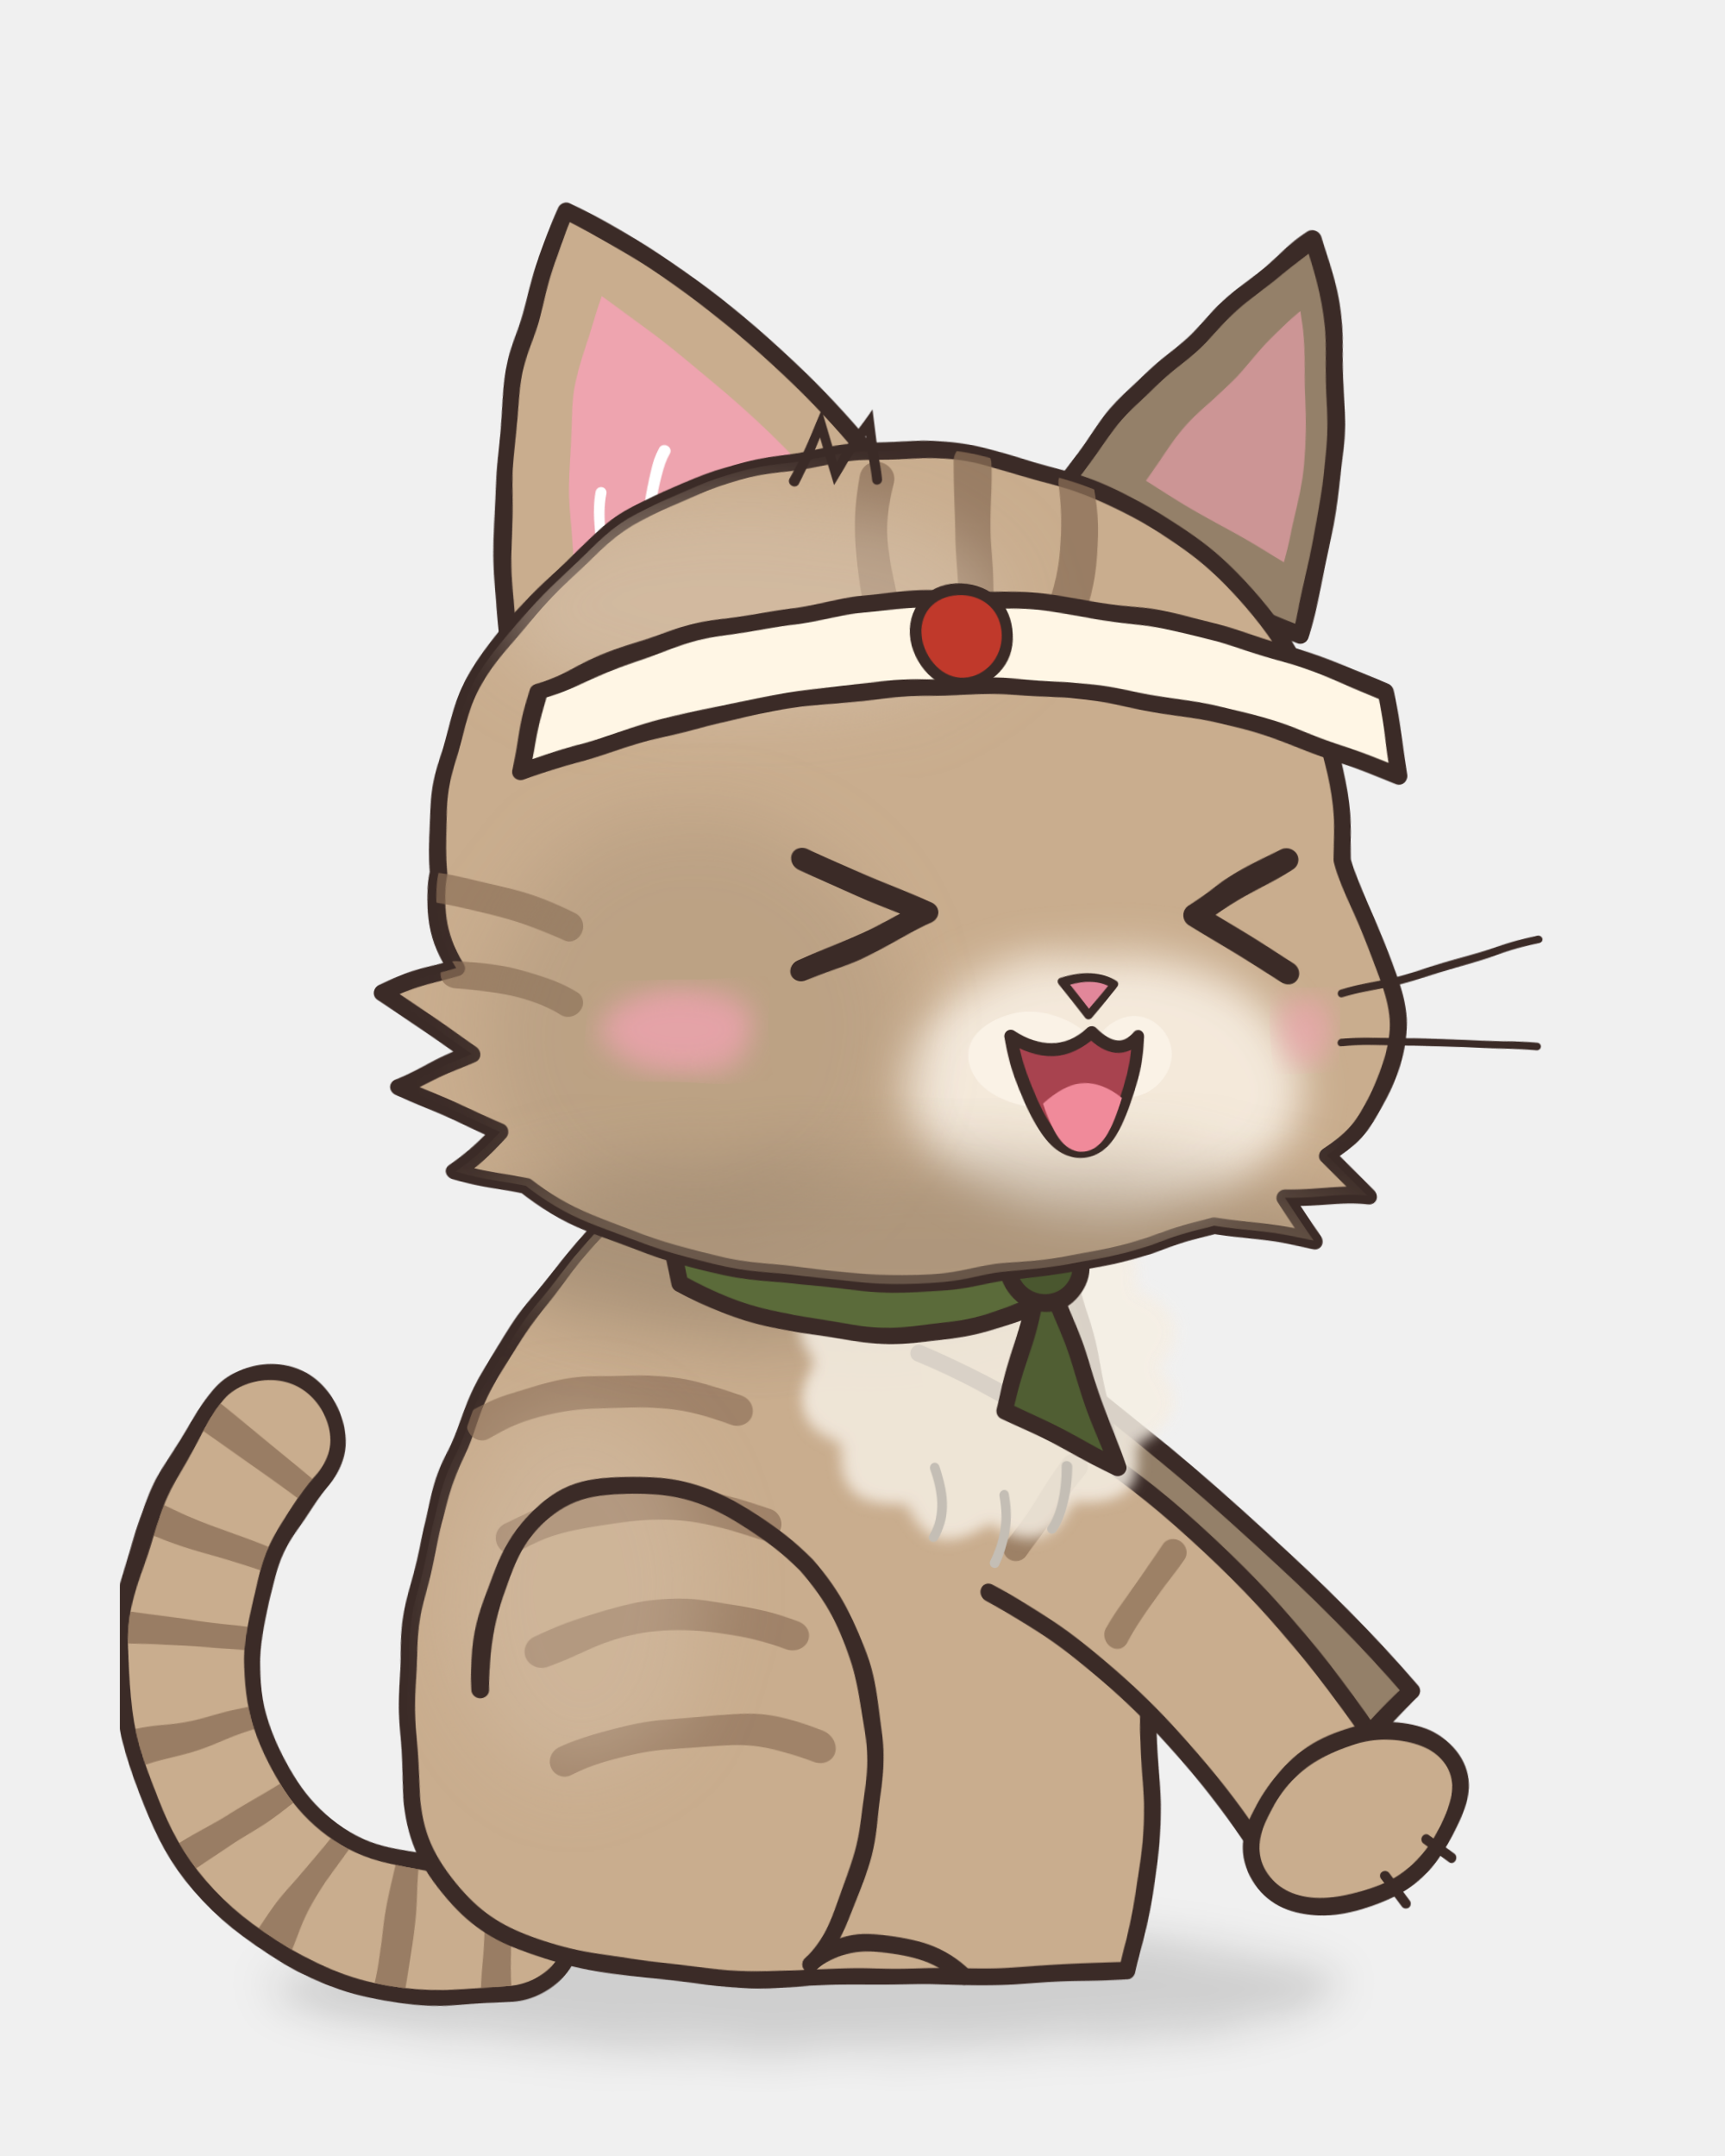
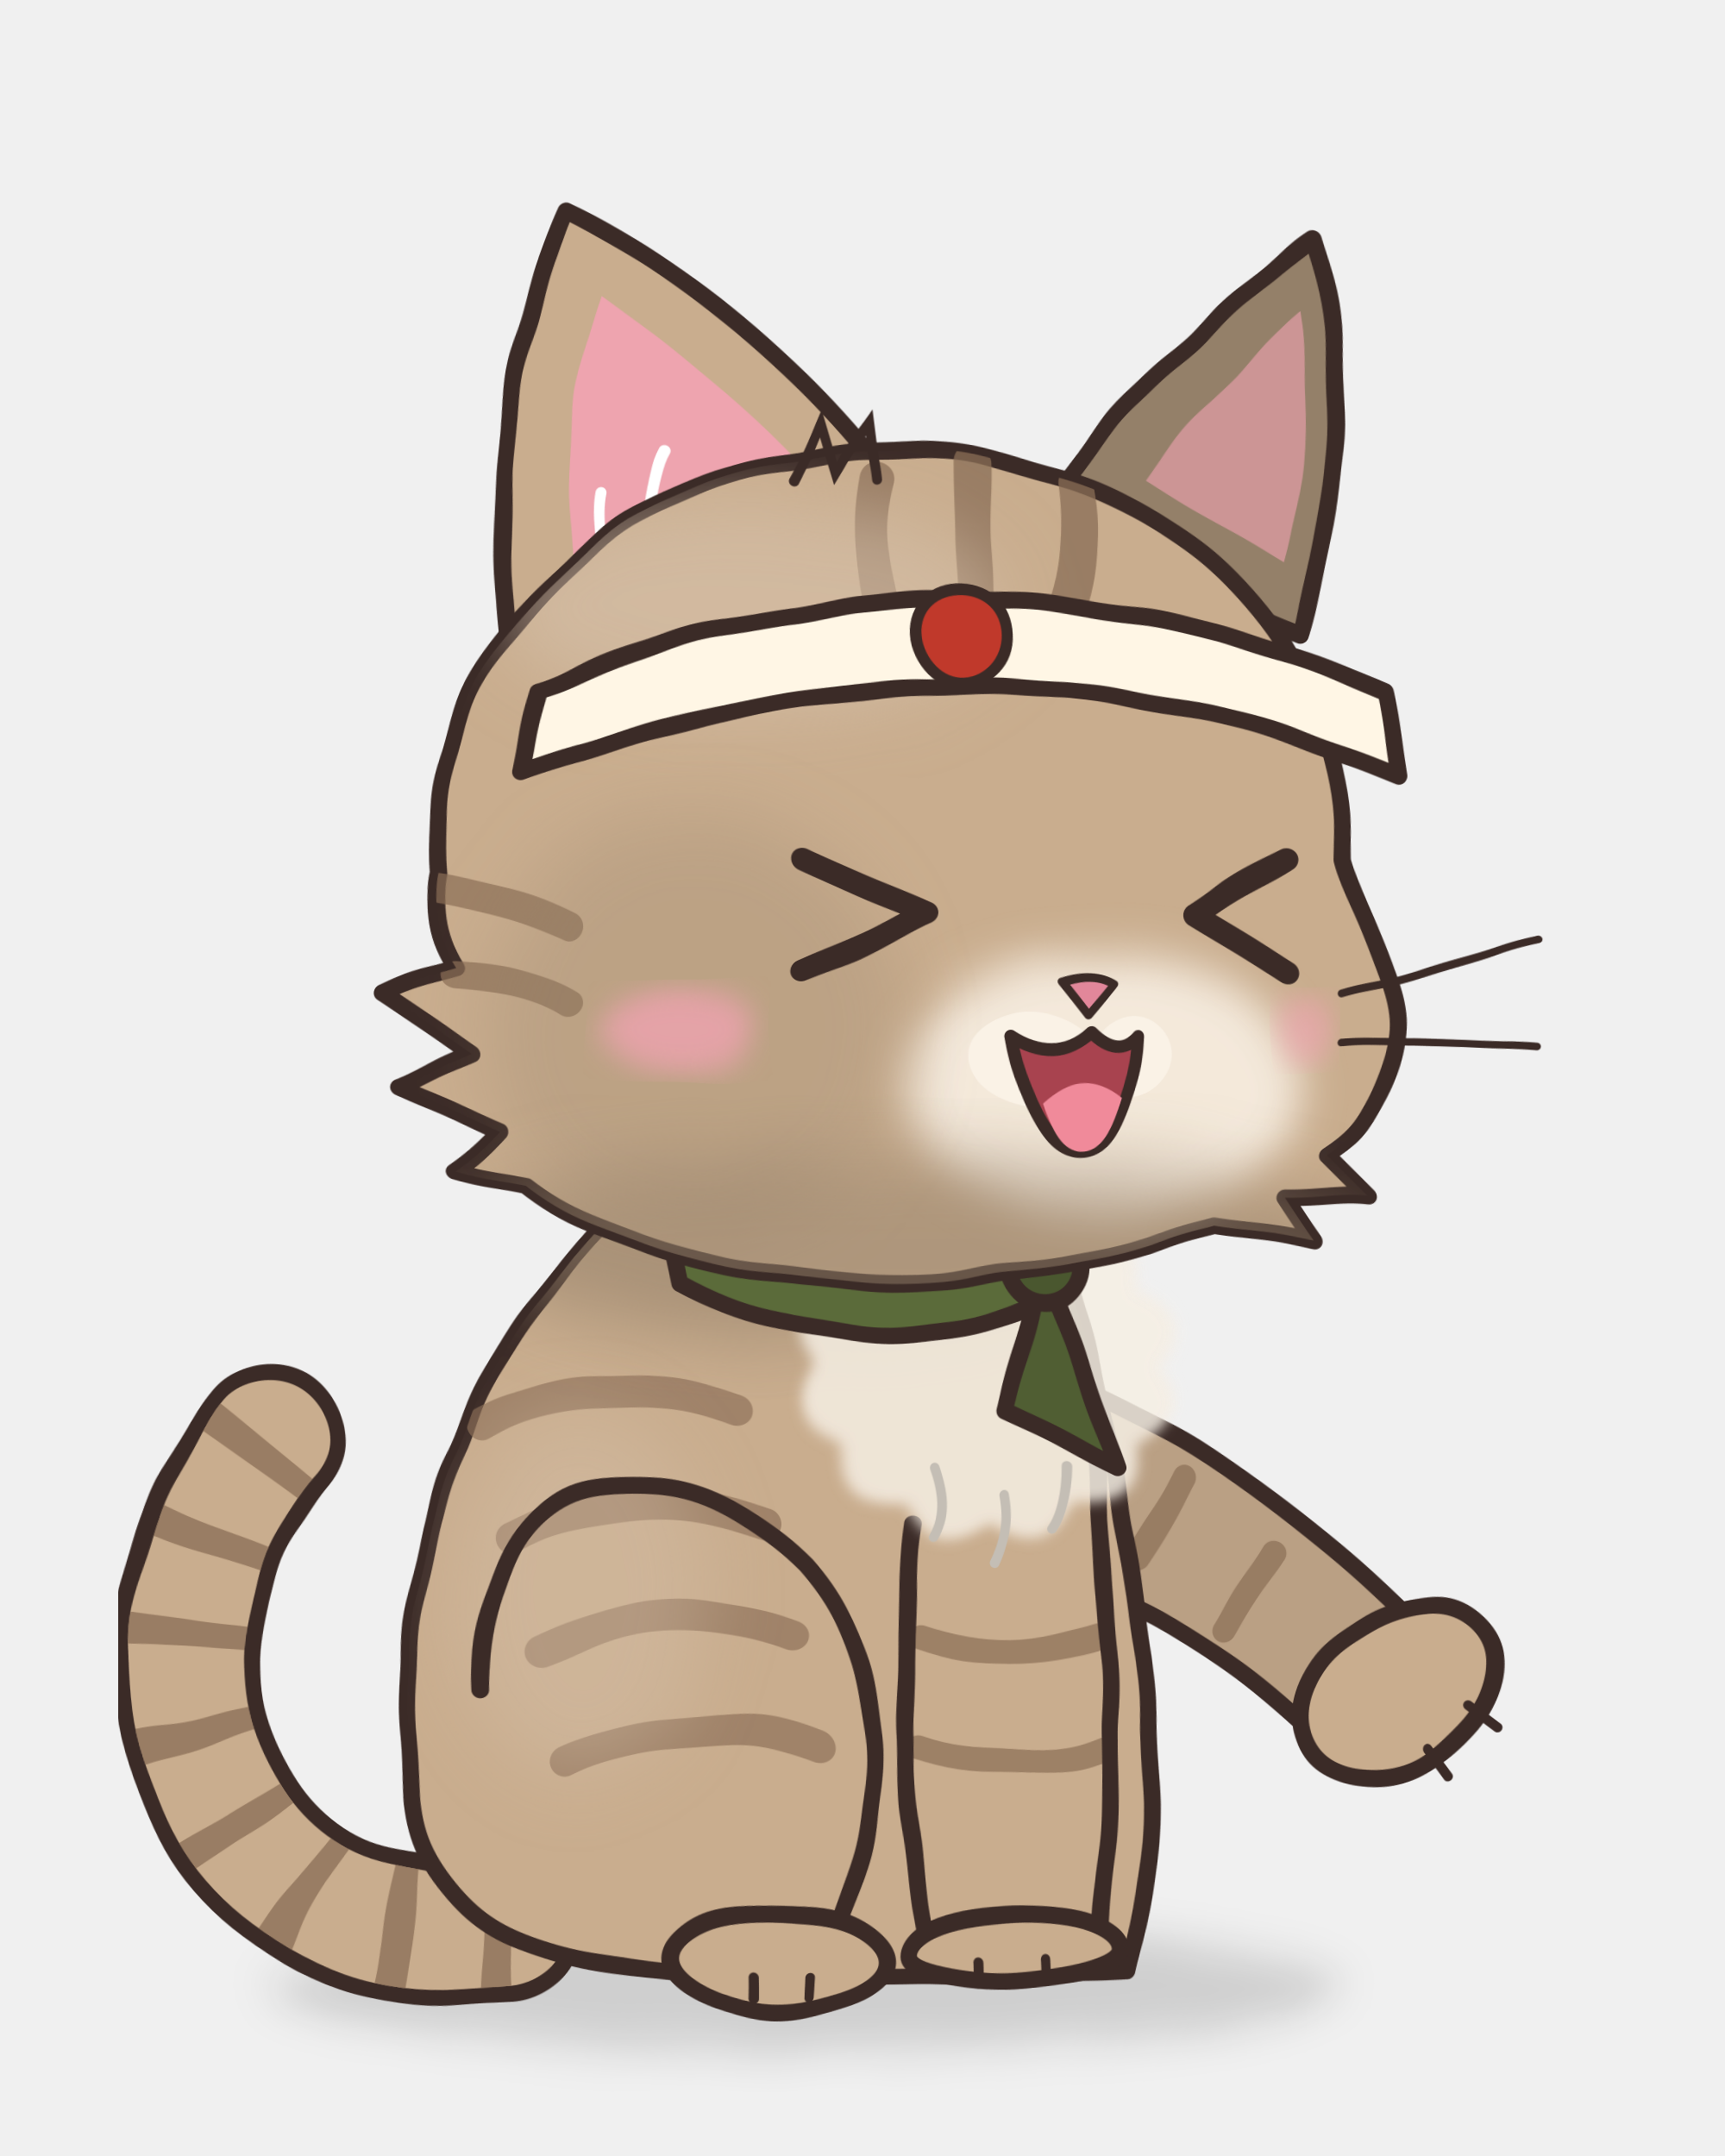
<svg xmlns="http://www.w3.org/2000/svg" viewBox="-104 -252 208 260">
  <defs>
    <filter id="ink" x="-5%" y="-5%" width="110%" height="110%">
      <feTurbulence type="fractalNoise" baseFrequency=".05" numOctaves="2" seed="3" result="n" />
      <feDisplacementMap in="SourceGraphic" in2="n" scale="2.2" />
    </filter>
    <filter id="pencil">
      <feTurbulence type="fractalNoise" baseFrequency="1.1 .35" numOctaves="2" seed="5" />
      <feColorMatrix values="0 0 0 0 .25  0 0 0 0 .2  0 0 0 0 .18  0 0 0 .22 -.02" />
      <feComposite in2="SourceGraphic" operator="in" />
    </filter>
    <filter id="blur1">
      <feGaussianBlur stdDeviation="1" />
    </filter>
    <filter id="blur2">
      <feGaussianBlur stdDeviation="2" />
    </filter>
    <filter id="blur3" x="-30%" y="-30%" width="160%" height="160%">
      <feGaussianBlur stdDeviation="3" />
    </filter>
    <filter id="blur4" x="-30%" y="-30%" width="160%" height="160%">
      <feGaussianBlur stdDeviation="5" />
    </filter>
  </defs>
  <g transform="translate(0 -150) scale(.85) translate(-120 -94)">
    <defs>
      <clipPath id="hssamuraiwhiteexcited">
        <path d="M60 98 C58 60 90 38 124 38 C160 38 188 60 188 96 C190 104 196 112 196 120 C196 128 192 134 186 138 L192 144 L180 144 L184 150 L170 148 C164 150 144 156 124 156 C102 156 82 150 72 142 L62 140 L68 134 L54 128 L64 123 L52 115 L62 111 C59 106 59 102 60 98 Z" />
      </clipPath>
      <clipPath id="bssamuraiwhiteexcited">
        <path d="M100 138 C68 150 52 194 56 228 C58 250 80 256 112 254 L158 254 C164 232 160 196 150 158 Z" />
      </clipPath>
    </defs>
    <g filter="url(#ink)">
      <ellipse cx="112" cy="256" rx="76" ry="9" fill="#000" opacity=".14" filter="url(#blur3)" />
      <path d="M70 248 C22 252 14 204 36 178" stroke="#3b2b27" stroke-width="21" fill="none" stroke-linecap="round" />
      <path d="M70 248 C22 252 14 204 36 178" stroke="#c9ad8e" stroke-width="16.5" fill="none" stroke-linecap="round" />
      <path d="M70 248 C22 252 14 204 36 178" stroke="#8a6d55" stroke-width="16.5" fill="none" stroke-dasharray="4 10" opacity=".75" />
-       <path d="M150 170 C168 184 186 200 198 214 L186 226 C174 214 158 200 146 192 Z" stroke="#3b2b27" stroke-width="2.4" stroke-linejoin="round" stroke-linecap="round" fill="#948069" />
+       <path d="M136 166 C160 172 182 188 198 204 L186 222 C172 208 156 198 138 196 Z" stroke="#3b2b27" stroke-width="2.4" stroke-linejoin="round" stroke-linecap="round" fill="#baa084" />
+       <path d="M166 184 l-7 11 M178 194 l-7 11" stroke="#8a6d55" stroke-width="3.5" stroke-linecap="round" opacity=".7" />
+       <ellipse cx="196" cy="214" rx="15" ry="10.5" stroke="#3b2b27" stroke-width="2.4" stroke-linejoin="round" stroke-linecap="round" fill="#c9ad8e" transform="rotate(-35 196 214)" />
+       <path d="M200 222 l3 4 M206 216 l4 3" stroke="#3b2b27" stroke-width="1.4" fill="none" stroke-linecap="round" />
      <path d="M100 138 C68 150 52 194 56 228 C58 250 80 256 112 254 L158 254 C164 232 160 196 150 158 Z" stroke="#3b2b27" stroke-width="2.4" stroke-linejoin="round" stroke-linecap="round" fill="#c9ad8e" />
      <g clip-path="url(#bssamuraiwhiteexcited)">
        <path d="M66 176 q18 -8 36 -2" stroke="#8a6d55" stroke-width="4.5" fill="none" stroke-linecap="round" opacity=".65" />
        <path d="M70 192 q18 -8 36 -2" stroke="#8a6d55" stroke-width="4.5" fill="none" stroke-linecap="round" opacity=".65" />
        <path d="M74 208 q18 -8 36 -2" stroke="#8a6d55" stroke-width="4.5" fill="none" stroke-linecap="round" opacity=".65" />
        <path d="M78 224 q18 -8 36 -2" stroke="#8a6d55" stroke-width="4.5" fill="none" stroke-linecap="round" opacity=".65" />
        <ellipse cx="110" cy="150" rx="44" ry="14" fill="#948069" opacity=".6" filter="url(#blur4)" />
        <ellipse cx="80" cy="200" rx="18" ry="26" fill="#d8c3ad" opacity=".35" filter="url(#blur4)" />
      </g>
      <path d="M66 214 C64 182 92 176 112 196 C126 212 124 240 112 252" fill="none" stroke="#3b2b27" stroke-width="2.4" stroke-linejoin="round" stroke-linecap="round" />
-       <path d="M112 252 C116 248 128 248 134 254" fill="none" stroke="#3b2b27" stroke-width="2.4" stroke-linejoin="round" stroke-linecap="round" />
-       <path d="M128 166 C152 176 176 196 192 220 L176 236 C164 218 148 204 132 196 Z" fill="#c9ad8e" />
-       <path d="M128 166 C152 176 176 196 192 220" fill="none" stroke="#3b2b27" stroke-width="2.4" stroke-linejoin="round" stroke-linecap="round" />
-       <path d="M176 236 C164 218 150 206 138 200" fill="none" stroke="#3b2b27" stroke-width="2.4" stroke-linejoin="round" stroke-linecap="round" />
-       <path d="M150 182 l-8 12 M164 194 l-8 12" stroke="#8a6d55" stroke-width="3.5" stroke-linecap="round" opacity=".7" />
-       <ellipse cx="190" cy="232" rx="16" ry="11" stroke="#3b2b27" stroke-width="2.4" stroke-linejoin="round" stroke-linecap="round" fill="#c9ad8e" transform="rotate(-30 190 232)" />
-       <path d="M194 240 l3 4 M200 235 l4 3" stroke="#3b2b27" stroke-width="1.4" fill="none" stroke-linecap="round" />
+       <ellipse cx="108" cy="252" rx="15" ry="7" stroke="#3b2b27" stroke-width="2.4" stroke-linejoin="round" stroke-linecap="round" fill="#c9ad8e" />
+       <path d="M104 254 v3 M112 254 v3" stroke="#3b2b27" stroke-width="1.4" fill="none" stroke-linecap="round" />
+       <path d="M128 176 C125 206 126 234 129 251 L154 251 C155 232 156 202 152 172 Z" fill="#c9ad8e" />
+       <path d="M128 206 q12 4 26 0 M128 222 q12 4 26 0" stroke="#8a6d55" stroke-width="3.5" fill="none" stroke-linecap="round" opacity=".7" />
+       <path d="M127 190 C125 210 126 234 129 251" fill="none" stroke="#3b2b27" stroke-width="2.4" stroke-linejoin="round" stroke-linecap="round" />
+       <path d="M152 172 C156 202 155 232 154 251" fill="none" stroke="#3b2b27" stroke-width="2.4" stroke-linejoin="round" stroke-linecap="round" />
+       <path d="M126 251 C126 244 157 244 157 251 C157 256 126 256 126 251 Z" stroke="#3b2b27" stroke-width="2.4" stroke-linejoin="round" stroke-linecap="round" fill="#c9ad8e" />
+       <path d="M136 252 v3 M146 252 v3" stroke="#3b2b27" stroke-width="1.4" fill="none" stroke-linecap="round" />
      <path d="M162.0 168.0 Q167.9 175.5 158.8 179.0 Q159.9 188.5 150.0 187.1 Q146.0 196.0 138.0 190.0 Q130.0 196.0 126.0 187.1 Q116.1 188.5 117.2 179.0 Q108.1 175.5 114.0 168.0 Q108.1 160.5 117.2 157.0 Q116.1 147.5 126.0 148.9 Q130.0 140.0 138.0 146.0 Q146.0 140.0 150.0 148.9 Q159.9 147.5 158.8 157.0 Q167.9 160.5 162.0 168.0Z" fill="#f5eee3" opacity="0.85" filter="url(#blur1)" />
      <path d="M130 182 q2 6 0 10 M140 186 q1 6 -1 10 M149 182 q0 6 -2 9" stroke="#c4beb5" stroke-width="1.4" fill="none" stroke-linecap="round" />
      <path d="M92 144 Q122 160 150 148 L148 158 Q120 170 94 156 Z" stroke="#3b2b27" stroke-width="2.4" stroke-linejoin="round" stroke-linecap="round" fill="#5b6b3a" />
      <path d="M146 154 L156 182 L140 174 Z" stroke="#3b2b27" stroke-width="2.4" stroke-linejoin="round" stroke-linecap="round" fill="#505e33" />
      <circle cx="146" cy="154" r="5" stroke="#3b2b27" stroke-width="2.4" stroke-linejoin="round" stroke-linecap="round" fill="#4a572f" />
      <path d="M144 48 C156 32 170 18 184 8 C189 26 188 46 182 64 Z" stroke="#3b2b27" stroke-width="2.4" stroke-linejoin="round" stroke-linecap="round" fill="#948069" />
      <path d="M160 42 C168 32 176 24 182 18 C184 32 183 44 180 54 Z" fill="#f2a3b3" opacity=".6" />
      <path d="M72 78 C66 54 68 28 78 4 C98 14 116 30 128 48 Z" stroke="#3b2b27" stroke-width="2.4" stroke-linejoin="round" stroke-linecap="round" fill="#c9ad8e" />
      <path d="M80 66 C77 48 78 30 83 16 C97 26 109 36 118 48 Z" fill="#f2a3b3" opacity=".9" />
      <path d="M90 56 q-1 -12 2 -18 M97 58 q0 -10 4 -15 M84 58 q-2 -9 -1 -14" stroke="#fff" stroke-width="1.6" fill="none" stroke-linecap="round" />
      <path d="M60 98 C58 60 90 38 124 38 C160 38 188 60 188 96 C190 104 196 112 196 120 C196 128 192 134 186 138 L192 144 L180 144 L184 150 L170 148 C164 150 144 156 124 156 C102 156 82 150 72 142 L62 140 L68 134 L54 128 L64 123 L52 115 L62 111 C59 106 59 102 60 98 Z" stroke="#3b2b27" stroke-width="2.4" stroke-linejoin="round" stroke-linecap="round" fill="#c9ad8e" />
      <g clip-path="url(#hssamuraiwhiteexcited)">
        <path d="M122 42 q-2 10 2 22 M136 40 v24 M150 42 q2 10 -2 21" stroke="#8a6d55" stroke-width="5" fill="none" stroke-linecap="round" opacity=".75" />
        <path d="M60 100 q10 1 18 5 M62 112 q10 0 16 4" stroke="#8a6d55" stroke-width="4" fill="none" stroke-linecap="round" opacity=".7" />
        <ellipse cx="154.031" cy="128" rx="28" ry="19" fill="#fbf3e8" opacity=".85" filter="url(#blur3)" />
        <ellipse cx="104" cy="60" rx="36" ry="15" fill="#d8c3ad" opacity=".55" filter="url(#blur4)" />
        <ellipse cx="96" cy="120" rx="30" ry="30" fill="#948069" opacity=".25" filter="url(#blur4)" />
        <ellipse cx="124" cy="152" rx="70" ry="14" fill="#948069" opacity=".5" filter="url(#blur4)" />
      </g>
      <path d="M110 42 l4 -8 l2 7 l5 -7 l1 8" stroke="#3b2b27" stroke-width="1.4" fill="none" stroke-linecap="round" />
      <path d="M111.65 96 L129.65 104 L111.65 112" stroke="#3b2b27" fill="none" stroke-linecap="round" stroke-linejoin="round" stroke-width="3.2" />
      <path d="M180.251 96 L167.224 104 L180.251 112" stroke="#3b2b27" fill="none" stroke-linecap="round" stroke-linejoin="round" stroke-width="3.2" />
      <ellipse cx="93.954" cy="120" rx="11" ry="6" fill="#f2a3b3" opacity=".75" filter="url(#blur2)" />
      <ellipse cx="182.868" cy="120" rx="4" ry="5" fill="#f2a3b3" opacity=".6" filter="url(#blur2)" />
      <ellipse cx="144.031" cy="124" rx="9" ry="6.5" fill="#fbf3e8" opacity=".9" />
      <ellipse cx="158.031" cy="124" rx="6" ry="6" fill="#fbf3e8" opacity=".9" />
      <path d="M148.031 113 Q152.031 111 155.031 113 L151.531 117.5 Z" fill="#e2879a" stroke="#3b2b27" stroke-width="1.2" stroke-linejoin="round" />
      <path d="M141.031 121 Q147.031 125 152.031 120 Q156.031 124 159.031 121 Q158.031 137 151.031 137 Q144.031 137 141.031 121 Z" fill="#a8434f" stroke="#3b2b27" stroke-width="1.8" stroke-linejoin="round" />
      <path d="M145.031 130 Q151.031 125 157.031 130 Q155.031 137 151.031 137 Q147.031 137 145.031 130 Z" fill="#f08a9a" />
      <path d="M188 115 q14 -3.2 28 -7.6" stroke="#3b2b27" stroke-width="1.1" fill="none" stroke-linecap="round" />
      <path d="M188 122 q14 -0.4 28 0.8" stroke="#3b2b27" stroke-width="1.1" fill="none" stroke-linecap="round" />
      <g transform="translate(14 0)">
        <path d="M60 72 Q120 46 180 72 L182 84 Q120 58 58 84 Z" stroke="#3b2b27" stroke-width="2.4" stroke-linejoin="round" stroke-linecap="round" fill="#fff6e5" />
        <circle cx="120" cy="64" r="6.5" fill="#c0392b" stroke="#3b2b27" stroke-width="1.6" />
      </g>
    </g>
  </g>
</svg>
